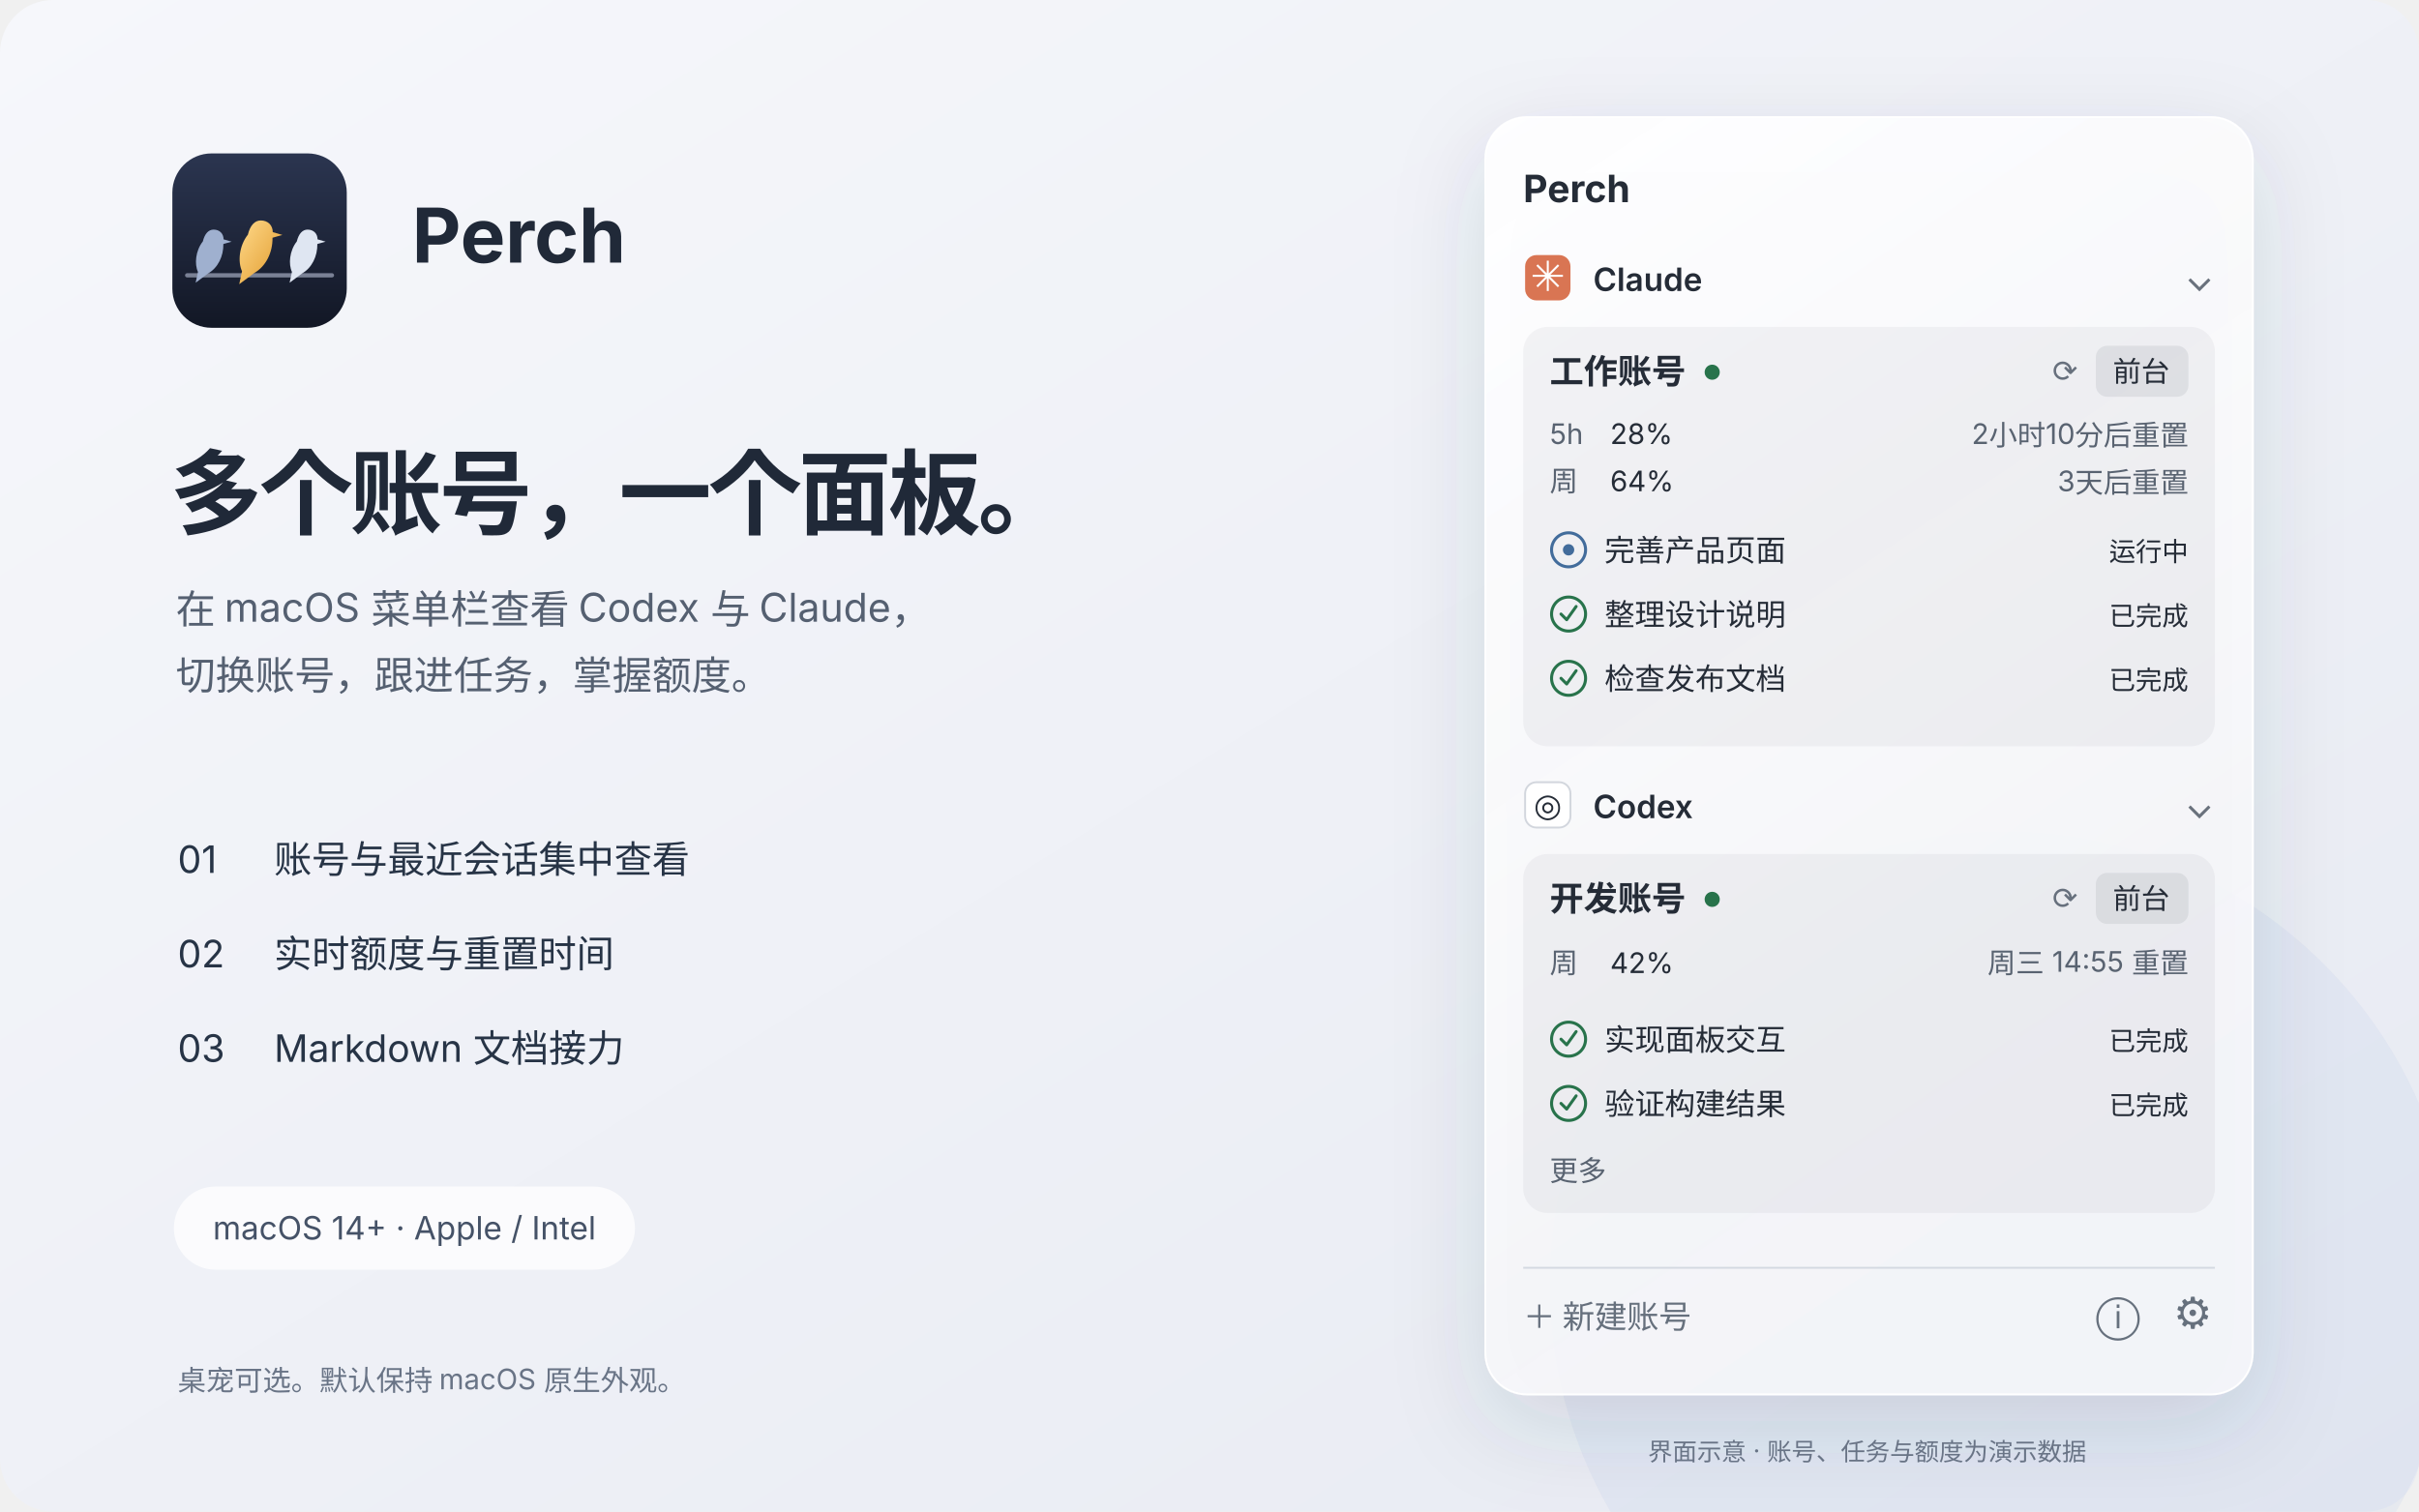
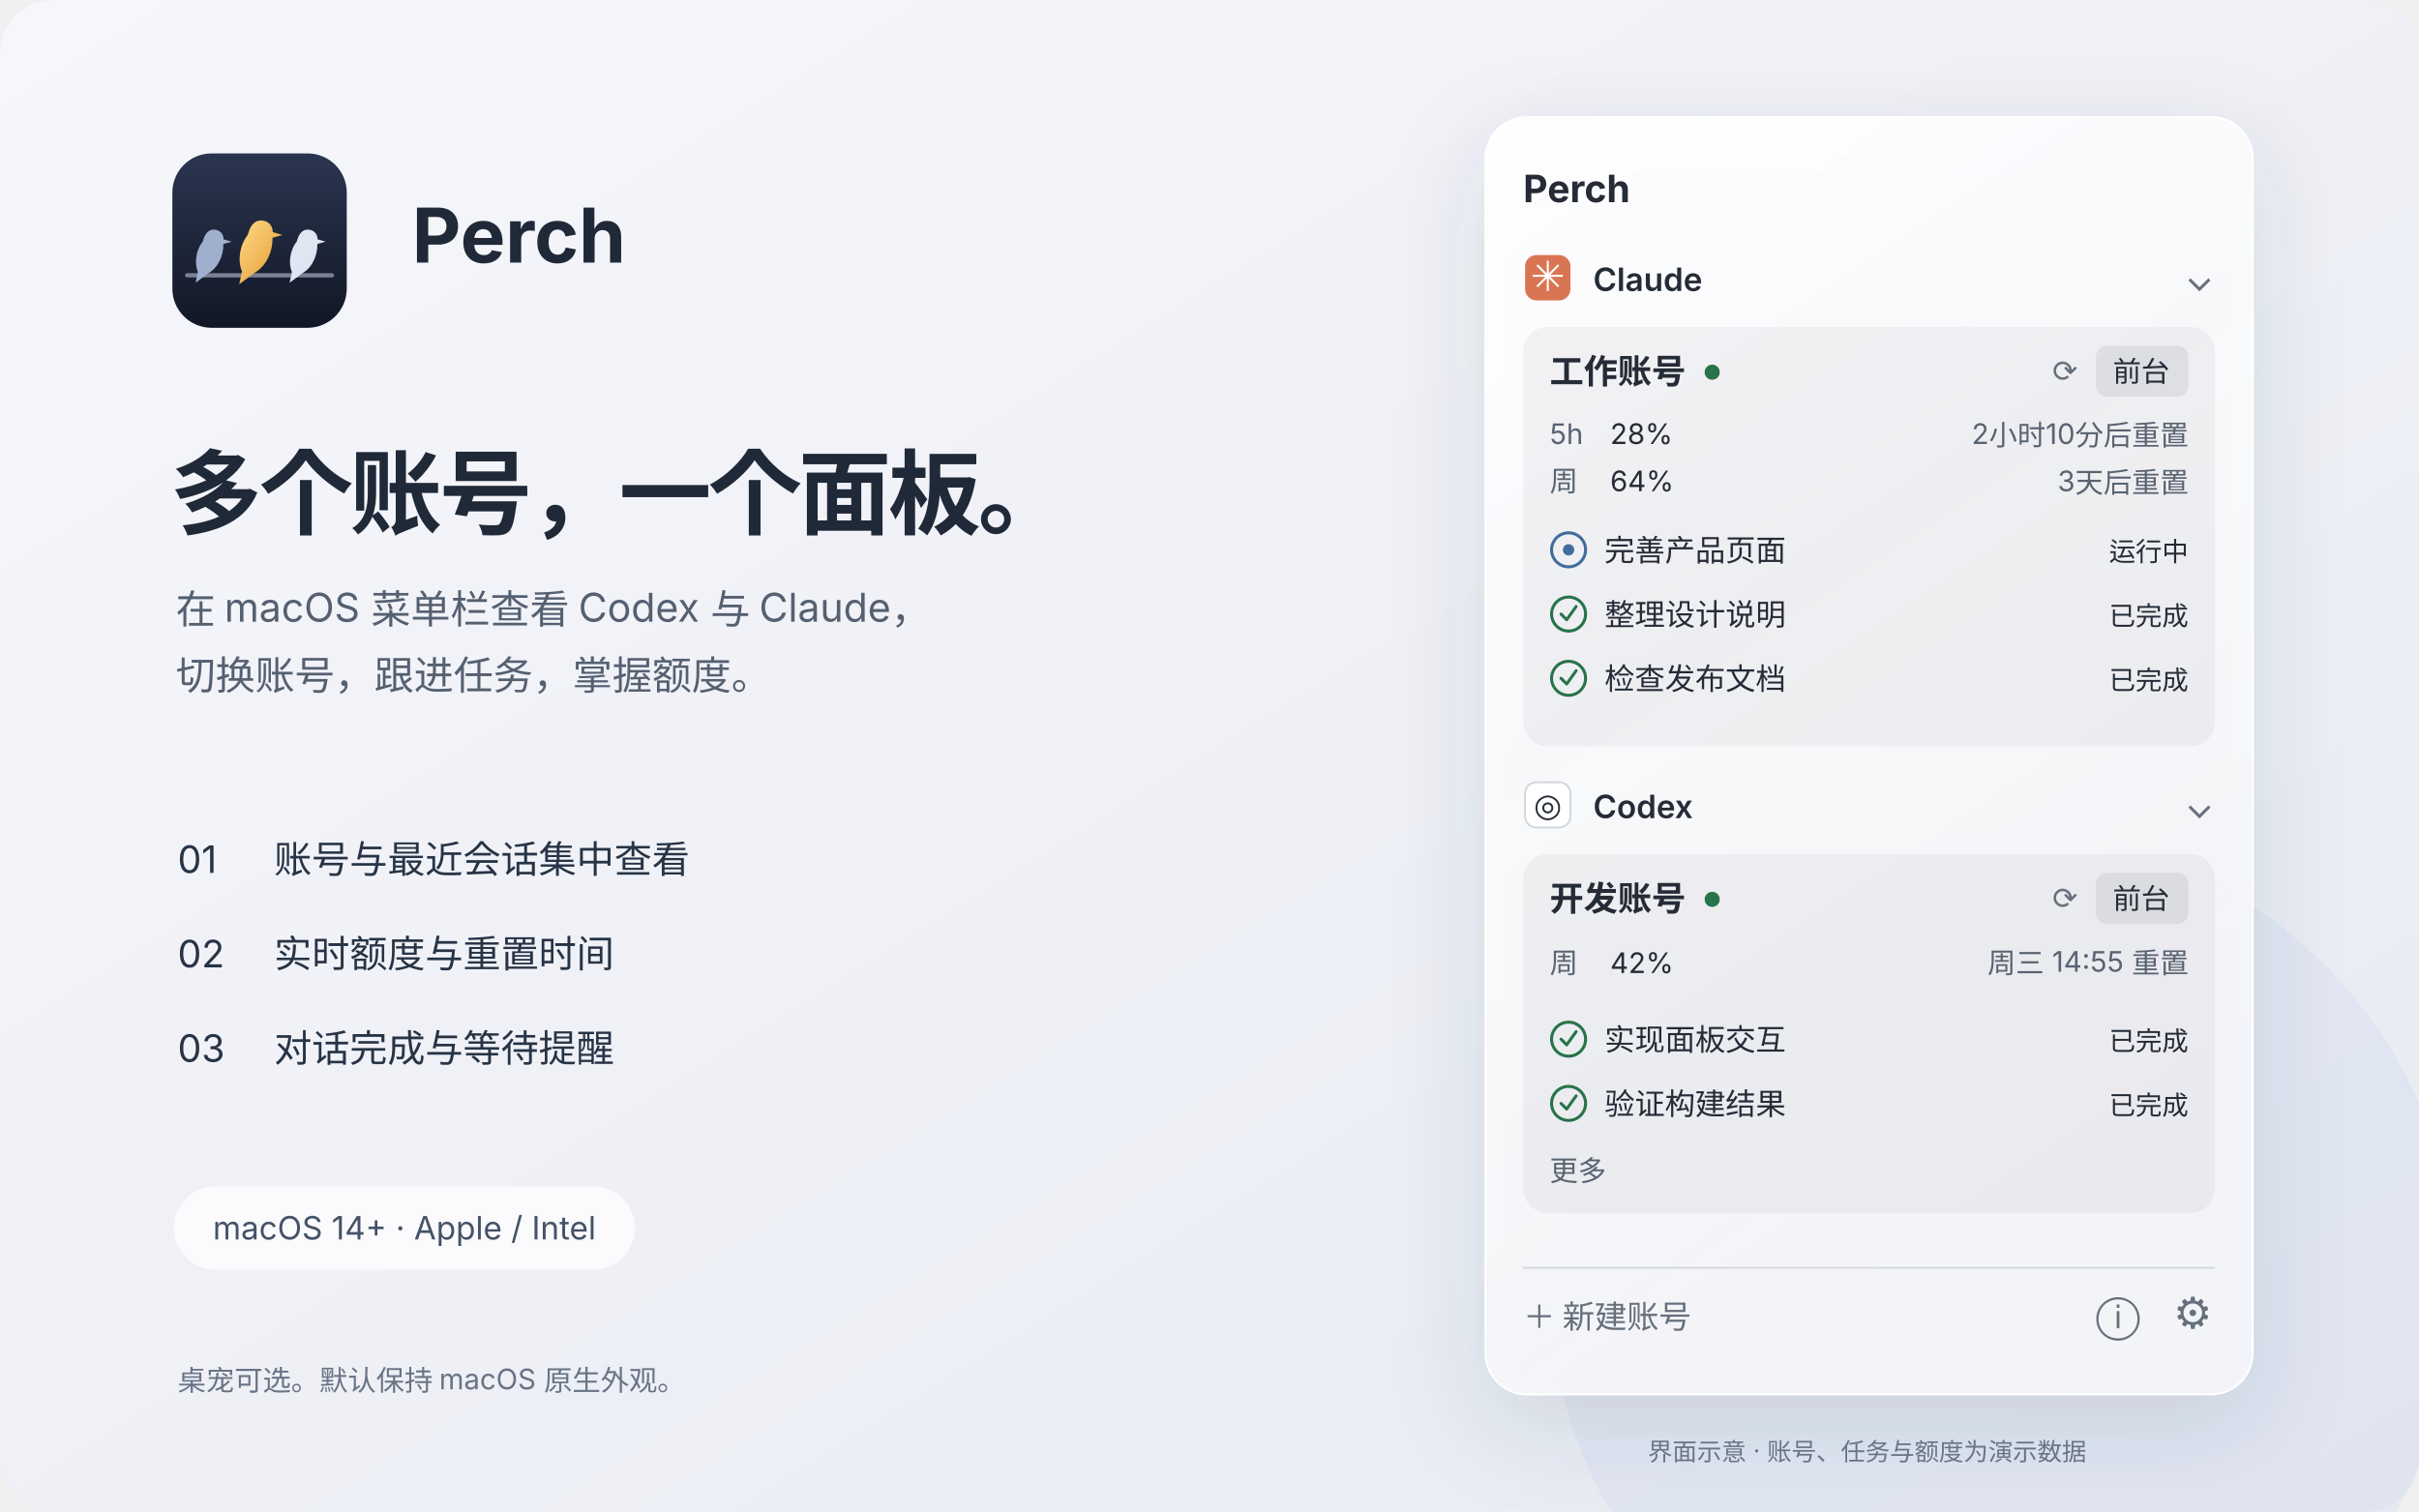
<svg xmlns="http://www.w3.org/2000/svg" width="1280" height="800" viewBox="0 0 1280 800" role="img" aria-labelledby="title desc">
  <defs>
    <linearGradient id="canvas" x2="1" y2="1">
      <stop stop-color="#f6f7fb" />
      <stop offset="1" stop-color="#e7eaf2" />
    </linearGradient>
    <linearGradient id="glass" x2=".4" y2="1">
      <stop stop-color="#ffffff" stop-opacity=".94" />
      <stop offset="1" stop-color="#f4f5f9" stop-opacity=".93" />
    </linearGradient>
    <linearGradient id="icon" x2="0" y2="1">
      <stop stop-color="#2b3550" />
      <stop offset="1" stop-color="#121725" />
    </linearGradient>
    <linearGradient id="gold" x2="1" y2="1">
      <stop stop-color="#ffd98a" />
      <stop offset="1" stop-color="#e09a2c" />
    </linearGradient>
    <filter id="shadow" x="-.3" y="-.2" width="1.6" height="1.5">
      <feDropShadow dx="0" dy="16" stdDeviation="24" flood-color="#303c5b" flood-opacity=".14" />
    </filter>
    <path id="bird" d="M600 268 C656 268 694 306 694 360 L770 382 L692 404 C694 520 640 630 548 682 L430 770 L452 668 C418 596 428 468 498 380 C516 306 552 268 600 268 Z" />
    <g id="check">
      <circle r="9" fill="none" stroke="#28734b" stroke-width="1.6" />
      <path d="m-4 0 3 3 5-7" fill="none" stroke="#28734b" stroke-width="1.6" stroke-linecap="round" stroke-linejoin="round" />
    </g>
  </defs>
  <rect width="1280" height="800" rx="28" fill="url(#canvas)" />
  <circle cx="1060" cy="680" r="240" fill="#c4cfe9" opacity=".24" />
  <g font-family="-apple-system,BlinkMacSystemFont,'Segoe UI','PingFang SC',sans-serif">
    <g transform="translate(80 70) scale(.112)">
      <rect x="100" y="100" width="824" height="824" rx="185" fill="url(#icon)" />
      <g transform="translate(0 -44)">
        <path d="M170 720 H854" stroke="#c9d2e6" stroke-opacity=".55" stroke-width="20" stroke-linecap="round" />
        <use href="#bird" transform="translate(-5 370) scale(.5)" fill="#9fb0cf" />
        <use href="#bird" transform="translate(439 370) scale(.5)" fill="#dfe6f2" />
        <use href="#bird" transform="translate(158 300) scale(.6)" fill="url(#gold)" />
      </g>
    </g>
    <text x="218" y="139" font-size="40" font-weight="650" fill="#202938">Perch</text>
    <text x="90" y="279" font-size="49" font-weight="650" letter-spacing="-1.5" fill="#202938">多个账号，一个面板。</text>
    <text x="93" y="330" font-size="21" fill="#556071">在 macOS 菜单栏查看 Codex 与 Claude，</text>
    <text x="93" y="365" font-size="21" fill="#556071">切换账号，跟进任务，掌握额度。</text>
    <g fill="#273446" font-size="20">
      <text x="94" y="462">01</text>
      <text x="145" y="462">账号与最近会话集中查看</text>
      <text x="94" y="512">02</text>
      <text x="145" y="512">实时额度与重置时间</text>
      <text x="94" y="562">03</text>
-       <text x="145" y="562">Markdown 文档接力</text>
+       <text x="145" y="562">对话完成与等待提醒</text>
    </g>
    <rect x="92" y="628" width="244" height="44" rx="22" fill="#fff" fill-opacity=".75" />
    <text x="214" y="656" text-anchor="middle" font-size="17" fill="#455267">macOS 14+ · Apple / Intel</text>
    <text x="94" y="736" font-size="15" fill="#697486">桌宠可选。默认保持 macOS 原生外观。</text>
    <g transform="translate(786 62)">
      <rect width="406" height="676" rx="22" fill="url(#glass)" stroke="#fff" filter="url(#shadow)" />
      <g transform="translate(20 20)">
        <text y="25" font-size="20" font-weight="650" fill="#252c37">Perch</text>
        <rect x="1" y="53" width="24" height="24" rx="6" fill="#d97553" />
        <text x="13" y="72" text-anchor="middle" fill="#fff" font-size="22">✳</text>
        <text x="37" y="72" font-size="17" font-weight="600" fill="#252c37">Claude</text>
        <text x="350" y="72" font-size="20" fill="#69717c">⌄</text>
        <rect y="91" width="366" height="222" rx="13" fill="#202938" fill-opacity=".045" />
        <g transform="translate(14 91)" font-size="16" fill="#252c37">
          <text y="30" font-size="18" font-weight="600">工作账号</text>
          <circle cx="86" cy="24" r="4" fill="#28734b" />
          <text x="266" y="29" fill="#67707d">⟳</text>
          <rect x="289" y="10" width="49" height="27" rx="6" fill="#202938" fill-opacity=".08" />
          <text x="313" y="29" text-anchor="middle" font-size="15">前台</text>
          <g font-size="15">
            <text y="62" fill="#596371">5h</text>
            <text x="32" y="62">28%</text>
            <text x="338" y="62" text-anchor="end" fill="#596371">2小时10分后重置</text>
            <text y="87" fill="#596371">周</text>
            <text x="32" y="87">64%</text>
            <text x="338" y="87" text-anchor="end" fill="#596371">3天后重置</text>
          </g>
          <circle cx="10" cy="118" r="9" fill="none" stroke="#426c9b" stroke-width="1.6" />
          <circle cx="10" cy="118" r="3" fill="#426c9b" />
          <text x="29" y="124">完善产品页面</text>
          <text x="338" y="124" text-anchor="end" font-size="14">运行中</text>
          <use href="#check" x="10" y="152" />
          <text x="29" y="158">整理设计说明</text>
          <text x="338" y="158" text-anchor="end" font-size="14">已完成</text>
          <use href="#check" x="10" y="186" />
          <text x="29" y="192">检查发布文档</text>
          <text x="338" y="192" text-anchor="end" font-size="14">已完成</text>
        </g>
        <rect x="1" y="332" width="24" height="24" rx="6" fill="#fff" stroke="#d2d6dd" />
        <text x="13" y="350" text-anchor="middle" fill="#252c37" font-size="17">◎</text>
        <text x="37" y="351" font-size="17" font-weight="600" fill="#252c37">Codex</text>
        <text x="350" y="351" font-size="20" fill="#69717c">⌄</text>
        <rect y="370" width="366" height="190" rx="13" fill="#202938" fill-opacity=".045" />
        <g transform="translate(14 370)" font-size="16" fill="#252c37">
          <text y="30" font-size="18" font-weight="600">开发账号</text>
          <circle cx="86" cy="24" r="4" fill="#28734b" />
          <text x="266" y="29" fill="#67707d">⟳</text>
          <rect x="289" y="10" width="49" height="27" rx="6" fill="#202938" fill-opacity=".08" />
          <text x="313" y="29" text-anchor="middle" font-size="15">前台</text>
          <text y="63" font-size="15" fill="#596371">周</text>
          <text x="32" y="63" font-size="15">42%</text>
          <text x="338" y="63" text-anchor="end" font-size="15" fill="#596371">周三 14:55 重置</text>
          <use href="#check" x="10" y="98" />
          <text x="29" y="104">实现面板交互</text>
          <text x="338" y="104" text-anchor="end" font-size="14">已完成</text>
          <use href="#check" x="10" y="132" />
          <text x="29" y="138">验证构建结果</text>
          <text x="338" y="138" text-anchor="end" font-size="14">已完成</text>
          <text y="173" font-size="15" fill="#596371">更多</text>
        </g>
        <path d="M0 589 H366" stroke="#d4d9e1" />
        <text y="621" font-size="17" fill="#66707d">＋ 新建账号</text>
        <text x="303" y="621" font-size="23" fill="#66707d">ⓘ</text>
        <text x="344" y="621" font-size="23" fill="#66707d">⚙</text>
      </g>
    </g>
    <text x="988" y="773" text-anchor="middle" font-size="13" fill="#697486">界面示意 · 账号、任务与额度为演示数据</text>
  </g>
</svg>
